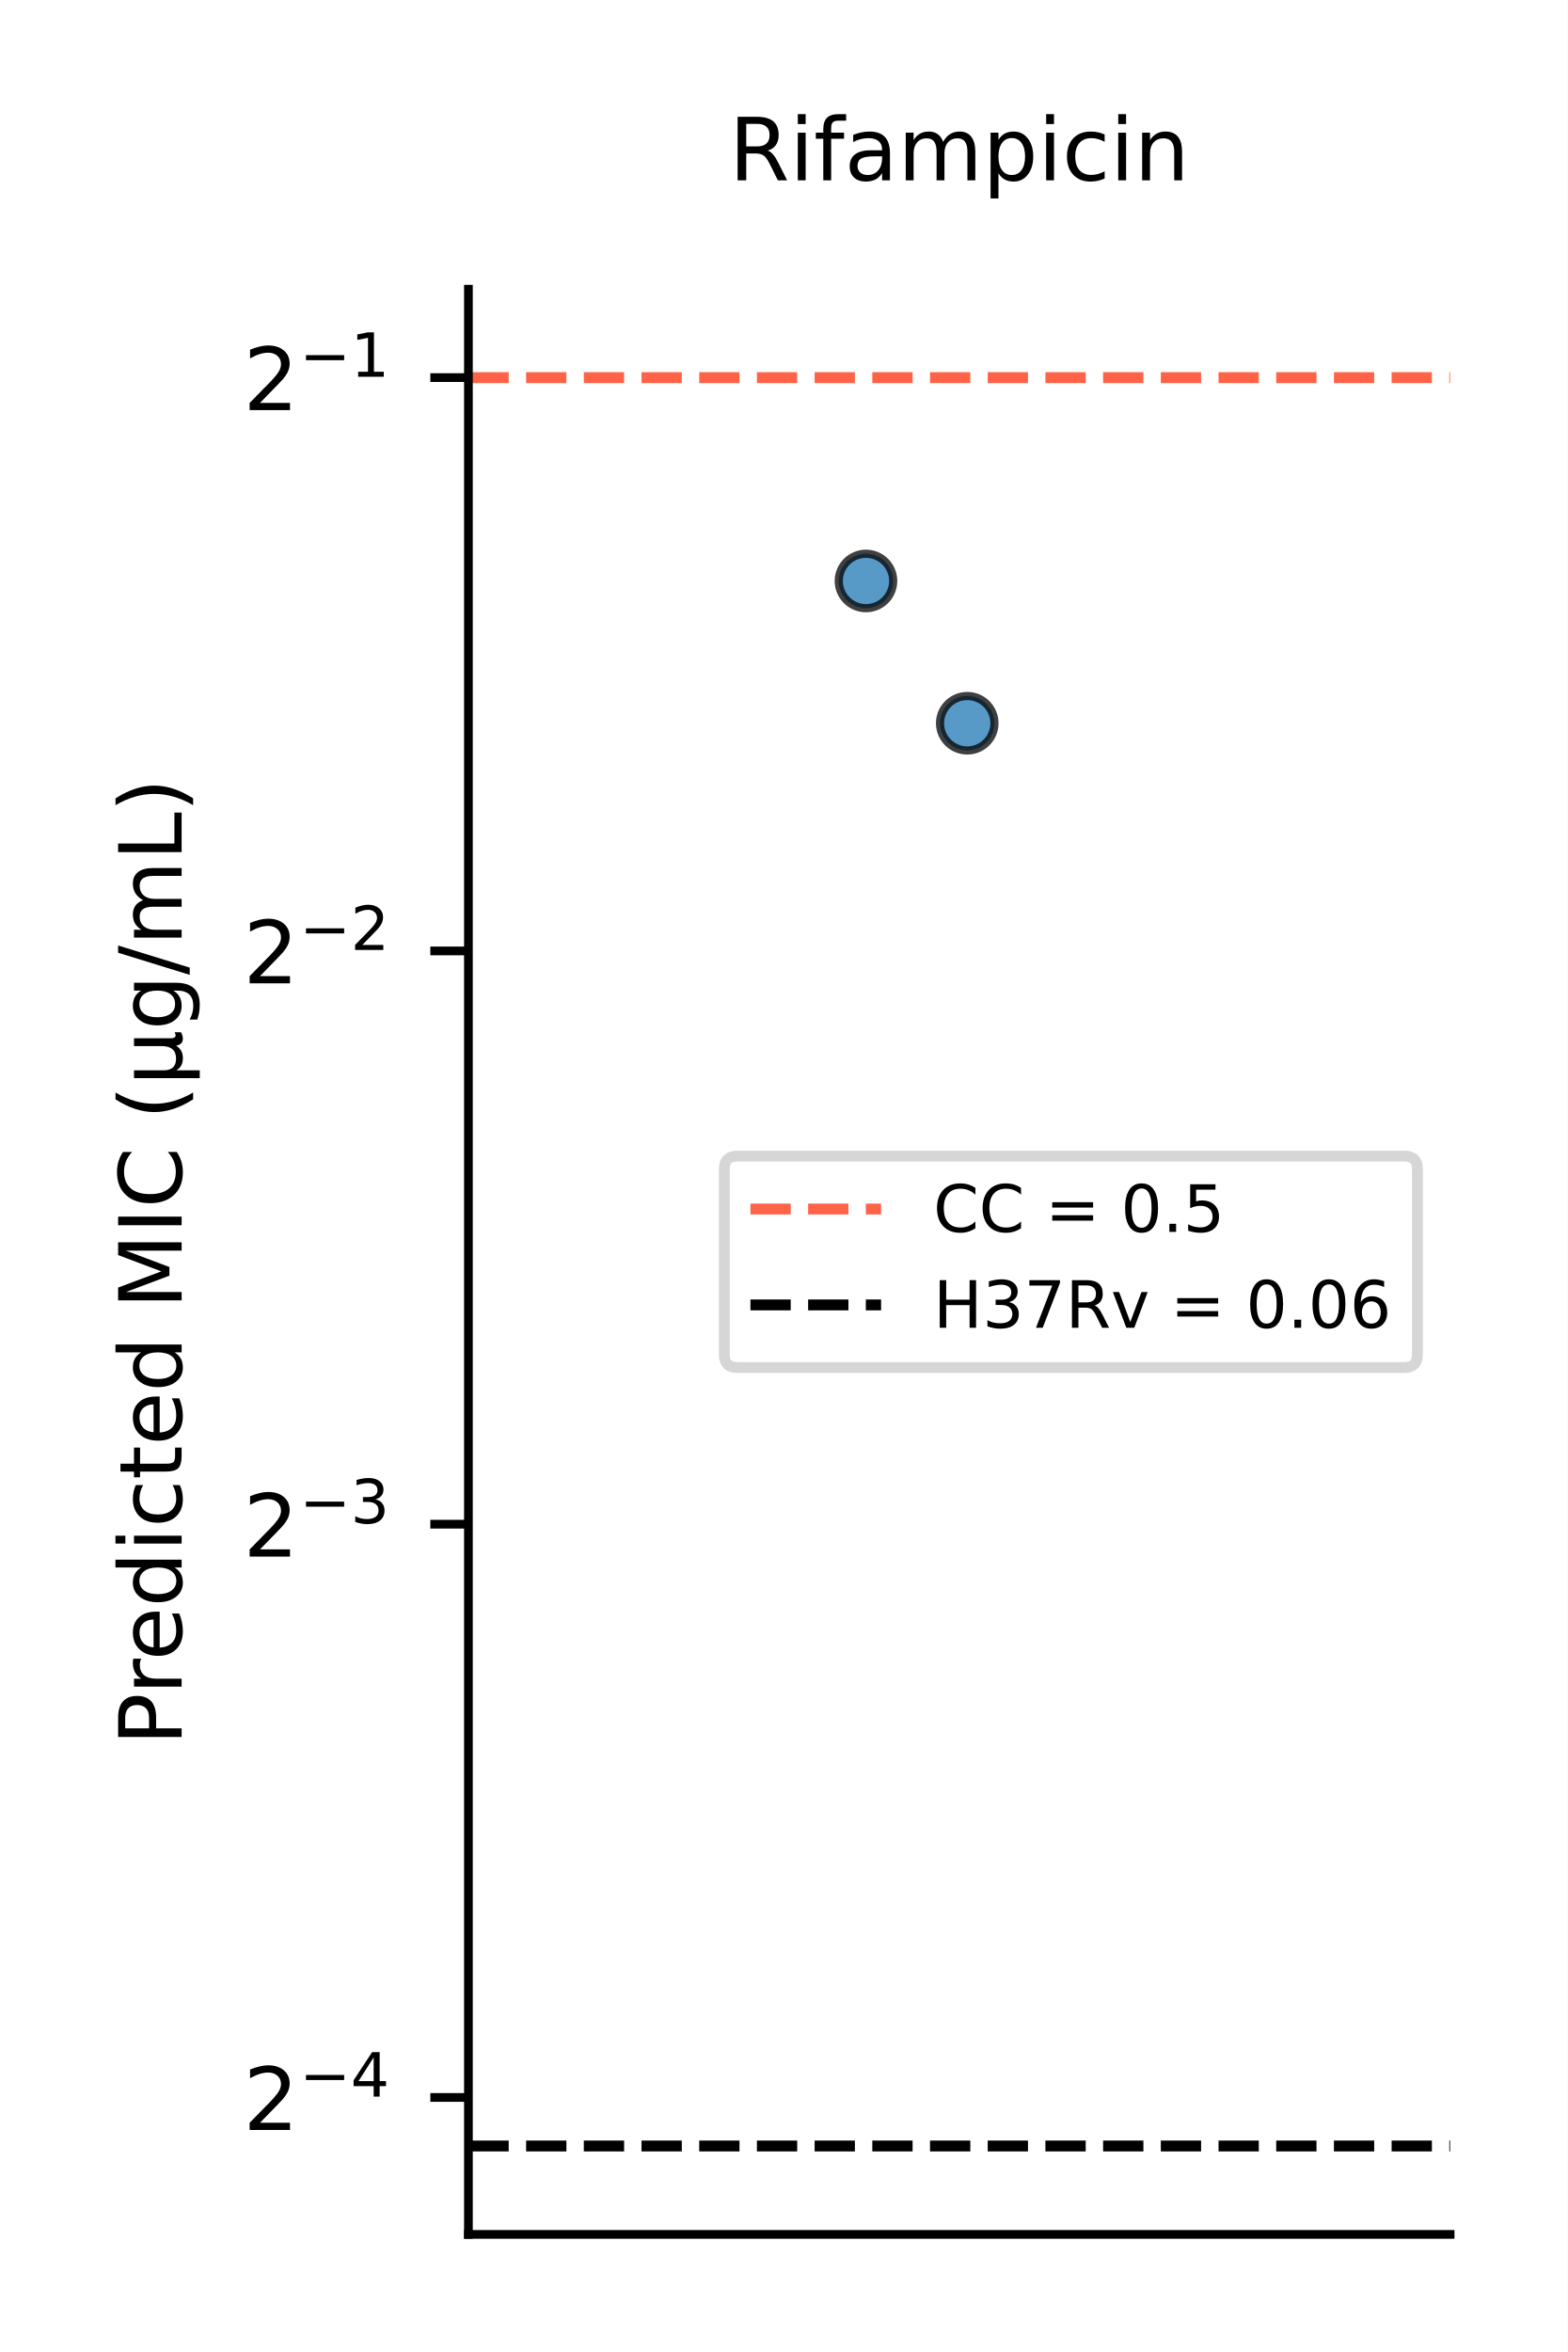
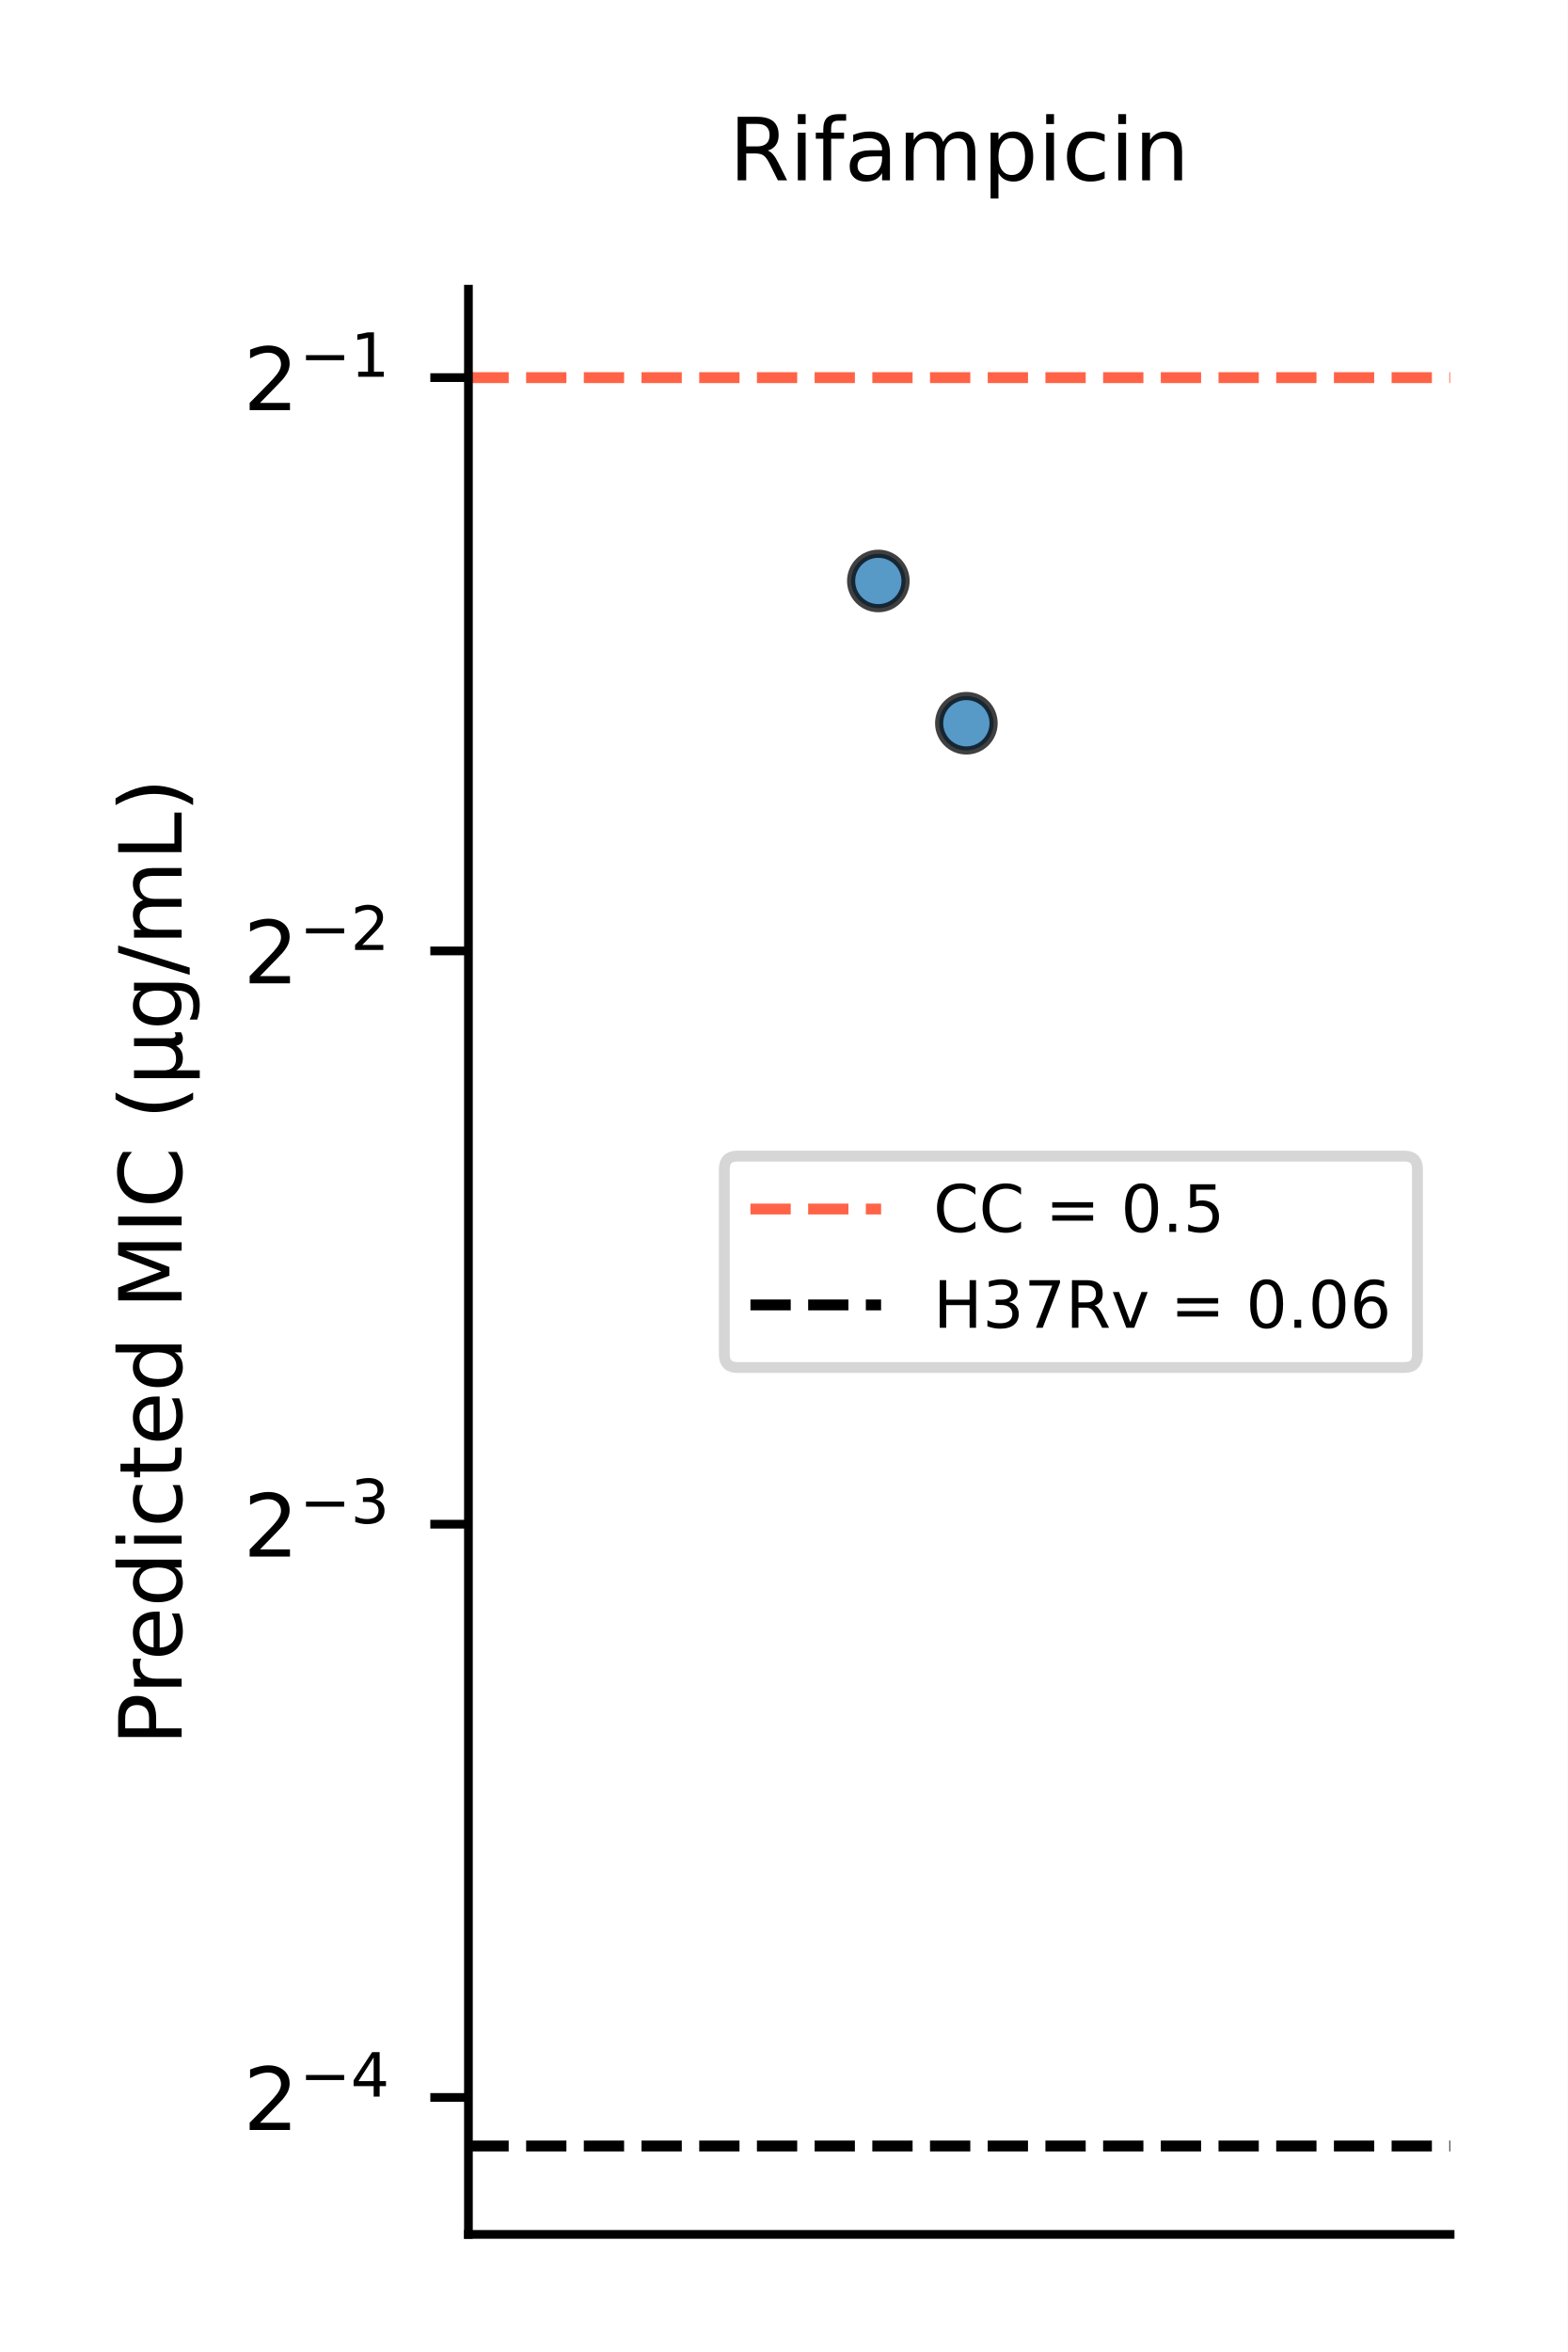
<svg xmlns="http://www.w3.org/2000/svg" xmlns:xlink="http://www.w3.org/1999/xlink" width="144pt" height="216pt" viewBox="0 0 144 216" version="1.1">
  <defs>
    <style type="text/css">*{stroke-linejoin: round; stroke-linecap: butt}</style>
  </defs>
  <g id="figure_1">
    <g id="patch_1">
      <path d="M 0 216  L 144 216  L 144 0  L 0 0  z " style="fill: #ffffff" />
    </g>
    <g id="axes_1">
      <g id="patch_2">
        <path d="M 43.027 205.2  L 133.2 205.2  L 133.2 26.56  L 43.027 26.56  z " style="fill: #ffffff" />
      </g>
      <g id="line2d_1">
-         <path d="M 43.027 34.68  L 133.2 34.68  " clip-path="url(#p212711ee74)" style="fill: none; stroke-dasharray: 3.7,1.6; stroke-dashoffset: 0; stroke: #ff6347" />
+         <path d="M 43.027 34.68  L 133.2 34.68  " clip-path="url(#p84d53dc415)" style="fill: none; stroke-dasharray: 3.7,1.6; stroke-dashoffset: 0; stroke: #ff6347" />
      </g>
      <g id="line2d_2">
-         <path d="M 43.027 197.08  L 133.2 197.08  " clip-path="url(#p212711ee74)" style="fill: none; stroke-dasharray: 3.7,1.6; stroke-dashoffset: 0; stroke: #000000" />
+         <path d="M 43.027 197.08  L 133.2 197.08  " clip-path="url(#p84d53dc415)" style="fill: none; stroke-dasharray: 3.7,1.6; stroke-dashoffset: 0; stroke: #000000" />
      </g>
      <g id="matplotlib.axis_1" />
      <g id="matplotlib.axis_2">
        <g id="ytick_1">
          <g id="line2d_3">
            <defs>
-               <path id="mb9d0993423" d="M 0 0  L -3.5 0  " style="stroke: #000000; stroke-width: 0.8" />
-             </defs>
-             <g>
-               <use xlink:href="#mb9d0993423" x="43.027" y="192.625" style="stroke: #000000; stroke-width: 0.8" />
+               <path id="m1d8cd1d846" d="M 0 0  L -3.5 0  " style="stroke: #000000; stroke-width: 0.8" />
+             </defs>
+             <g>
+               <use xlink:href="#m1d8cd1d846" x="43.027" y="192.625" style="stroke: #000000; stroke-width: 0.8" />
            </g>
          </g>
          <g id="text_1">
            <g transform="translate(22.34725 195.6641) scale(0.08 -0.08)">
              <defs>
                <path id="DejaVuSans-32" d="M 1228 531  L 3431 531  L 3431 0  L 469 0  L 469 531  Q 828 903 1448 1529  Q 2069 2156 2228 2338  Q 2531 2678 2651 2914  Q 2772 3150 2772 3378  Q 2772 3750 2511 3984  Q 2250 4219 1831 4219  Q 1534 4219 1204 4116  Q 875 4013 500 3803  L 500 4441  Q 881 4594 1212 4672  Q 1544 4750 1819 4750  Q 2544 4750 2975 4387  Q 3406 4025 3406 3419  Q 3406 3131 3298 2873  Q 3191 2616 2906 2266  Q 2828 2175 2409 1742  Q 1991 1309 1228 531  z " transform="scale(0.015625)" />
                <path id="DejaVuSans-2212" d="M 678 2272  L 4684 2272  L 4684 1741  L 678 1741  L 678 2272  z " transform="scale(0.015625)" />
                <path id="DejaVuSans-34" d="M 2419 4116  L 825 1625  L 2419 1625  L 2419 4116  z M 2253 4666  L 3047 4666  L 3047 1625  L 3713 1625  L 3713 1100  L 3047 1100  L 3047 0  L 2419 0  L 2419 1100  L 313 1100  L 313 1709  L 2253 4666  z " transform="scale(0.015625)" />
              </defs>
              <use xlink:href="#DejaVuSans-32" transform="translate(0 0.684375)" />
              <use xlink:href="#DejaVuSans-2212" transform="translate(64.58008 38.96563) scale(0.7)" />
              <use xlink:href="#DejaVuSans-34" transform="translate(123.2324 38.96563) scale(0.7)" />
            </g>
          </g>
        </g>
        <g id="ytick_2">
          <g id="line2d_4">
            <g>
-               <use xlink:href="#mb9d0993423" x="43.027" y="139.976" style="stroke: #000000; stroke-width: 0.8" />
+               <use xlink:href="#m1d8cd1d846" x="43.027" y="139.976" style="stroke: #000000; stroke-width: 0.8" />
            </g>
          </g>
          <g id="text_2">
            <g transform="translate(22.34725 143.0159) scale(0.08 -0.08)">
              <defs>
                <path id="DejaVuSans-33" d="M 2597 2516  Q 3050 2419 3304 2112  Q 3559 1806 3559 1356  Q 3559 666 3084 287  Q 2609 -91 1734 -91  Q 1441 -91 1130 -33  Q 819 25 488 141  L 488 750  Q 750 597 1062 519  Q 1375 441 1716 441  Q 2309 441 2620 675  Q 2931 909 2931 1356  Q 2931 1769 2642 2001  Q 2353 2234 1838 2234  L 1294 2234  L 1294 2753  L 1863 2753  Q 2328 2753 2575 2939  Q 2822 3125 2822 3475  Q 2822 3834 2567 4026  Q 2313 4219 1838 4219  Q 1578 4219 1281 4162  Q 984 4106 628 3988  L 628 4550  Q 988 4650 1302 4700  Q 1616 4750 1894 4750  Q 2613 4750 3031 4423  Q 3450 4097 3450 3541  Q 3450 3153 3228 2886  Q 3006 2619 2597 2516  z " transform="scale(0.015625)" />
              </defs>
              <use xlink:href="#DejaVuSans-32" transform="translate(0 0.765625)" />
              <use xlink:href="#DejaVuSans-2212" transform="translate(64.58008 39.04688) scale(0.7)" />
              <use xlink:href="#DejaVuSans-33" transform="translate(123.2324 39.04688) scale(0.7)" />
            </g>
          </g>
        </g>
        <g id="ytick_3">
          <g id="line2d_5">
            <g>
-               <use xlink:href="#mb9d0993423" x="43.027" y="87.328" style="stroke: #000000; stroke-width: 0.8" />
+               <use xlink:href="#m1d8cd1d846" x="43.027" y="87.328" style="stroke: #000000; stroke-width: 0.8" />
            </g>
          </g>
          <g id="text_3">
            <g transform="translate(22.34725 90.36762) scale(0.08 -0.08)">
              <use xlink:href="#DejaVuSans-32" transform="translate(0 0.765625)" />
              <use xlink:href="#DejaVuSans-2212" transform="translate(64.58008 39.04688) scale(0.7)" />
              <use xlink:href="#DejaVuSans-32" transform="translate(123.2324 39.04688) scale(0.7)" />
            </g>
          </g>
        </g>
        <g id="ytick_4">
          <g id="line2d_6">
            <g>
-               <use xlink:href="#mb9d0993423" x="43.027" y="34.68" style="stroke: #000000; stroke-width: 0.8" />
+               <use xlink:href="#m1d8cd1d846" x="43.027" y="34.68" style="stroke: #000000; stroke-width: 0.8" />
            </g>
          </g>
          <g id="text_4">
            <g transform="translate(22.34725 37.71937) scale(0.08 -0.08)">
              <defs>
                <path id="DejaVuSans-31" d="M 794 531  L 1825 531  L 1825 4091  L 703 3866  L 703 4441  L 1819 4666  L 2450 4666  L 2450 531  L 3481 531  L 3481 0  L 794 0  L 794 531  z " transform="scale(0.015625)" />
              </defs>
              <use xlink:href="#DejaVuSans-32" transform="translate(0 0.684375)" />
              <use xlink:href="#DejaVuSans-2212" transform="translate(64.58008 38.96563) scale(0.7)" />
              <use xlink:href="#DejaVuSans-31" transform="translate(123.2324 38.96563) scale(0.7)" />
            </g>
          </g>
        </g>
        <g id="text_5">
          <g transform="translate(16.6835 160.3013) rotate(-90) scale(0.08 -0.08)">
            <defs>
              <path id="DejaVuSans-50" d="M 1259 4147  L 1259 2394  L 2053 2394  Q 2494 2394 2734 2622  Q 2975 2850 2975 3272  Q 2975 3691 2734 3919  Q 2494 4147 2053 4147  L 1259 4147  z M 628 4666  L 2053 4666  Q 2838 4666 3239 4311  Q 3641 3956 3641 3272  Q 3641 2581 3239 2228  Q 2838 1875 2053 1875  L 1259 1875  L 1259 0  L 628 0  L 628 4666  z " transform="scale(0.015625)" />
              <path id="DejaVuSans-72" d="M 2631 2963  Q 2534 3019 2420 3045  Q 2306 3072 2169 3072  Q 1681 3072 1420 2755  Q 1159 2438 1159 1844  L 1159 0  L 581 0  L 581 3500  L 1159 3500  L 1159 2956  Q 1341 3275 1631 3429  Q 1922 3584 2338 3584  Q 2397 3584 2469 3576  Q 2541 3569 2628 3553  L 2631 2963  z " transform="scale(0.015625)" />
              <path id="DejaVuSans-65" d="M 3597 1894  L 3597 1613  L 953 1613  Q 991 1019 1311 708  Q 1631 397 2203 397  Q 2534 397 2845 478  Q 3156 559 3463 722  L 3463 178  Q 3153 47 2828 -22  Q 2503 -91 2169 -91  Q 1331 -91 842 396  Q 353 884 353 1716  Q 353 2575 817 3079  Q 1281 3584 2069 3584  Q 2775 3584 3186 3129  Q 3597 2675 3597 1894  z M 3022 2063  Q 3016 2534 2758 2815  Q 2500 3097 2075 3097  Q 1594 3097 1305 2825  Q 1016 2553 972 2059  L 3022 2063  z " transform="scale(0.015625)" />
              <path id="DejaVuSans-64" d="M 2906 2969  L 2906 4863  L 3481 4863  L 3481 0  L 2906 0  L 2906 525  Q 2725 213 2448 61  Q 2172 -91 1784 -91  Q 1150 -91 751 415  Q 353 922 353 1747  Q 353 2572 751 3078  Q 1150 3584 1784 3584  Q 2172 3584 2448 3432  Q 2725 3281 2906 2969  z M 947 1747  Q 947 1113 1208 752  Q 1469 391 1925 391  Q 2381 391 2643 752  Q 2906 1113 2906 1747  Q 2906 2381 2643 2742  Q 2381 3103 1925 3103  Q 1469 3103 1208 2742  Q 947 2381 947 1747  z " transform="scale(0.015625)" />
              <path id="DejaVuSans-69" d="M 603 3500  L 1178 3500  L 1178 0  L 603 0  L 603 3500  z M 603 4863  L 1178 4863  L 1178 4134  L 603 4134  L 603 4863  z " transform="scale(0.015625)" />
              <path id="DejaVuSans-63" d="M 3122 3366  L 3122 2828  Q 2878 2963 2633 3030  Q 2388 3097 2138 3097  Q 1578 3097 1268 2742  Q 959 2388 959 1747  Q 959 1106 1268 751  Q 1578 397 2138 397  Q 2388 397 2633 464  Q 2878 531 3122 666  L 3122 134  Q 2881 22 2623 -34  Q 2366 -91 2075 -91  Q 1284 -91 818 406  Q 353 903 353 1747  Q 353 2603 823 3093  Q 1294 3584 2113 3584  Q 2378 3584 2631 3529  Q 2884 3475 3122 3366  z " transform="scale(0.015625)" />
              <path id="DejaVuSans-74" d="M 1172 4494  L 1172 3500  L 2356 3500  L 2356 3053  L 1172 3053  L 1172 1153  Q 1172 725 1289 603  Q 1406 481 1766 481  L 2356 481  L 2356 0  L 1766 0  Q 1100 0 847 248  Q 594 497 594 1153  L 594 3053  L 172 3053  L 172 3500  L 594 3500  L 594 4494  L 1172 4494  z " transform="scale(0.015625)" />
              <path id="DejaVuSans-20" transform="scale(0.015625)" />
              <path id="DejaVuSans-4d" d="M 628 4666  L 1569 4666  L 2759 1491  L 3956 4666  L 4897 4666  L 4897 0  L 4281 0  L 4281 4097  L 3078 897  L 2444 897  L 1241 4097  L 1241 0  L 628 0  L 628 4666  z " transform="scale(0.015625)" />
              <path id="DejaVuSans-49" d="M 628 4666  L 1259 4666  L 1259 0  L 628 0  L 628 4666  z " transform="scale(0.015625)" />
              <path id="DejaVuSans-43" d="M 4122 4306  L 4122 3641  Q 3803 3938 3442 4084  Q 3081 4231 2675 4231  Q 1875 4231 1450 3742  Q 1025 3253 1025 2328  Q 1025 1406 1450 917  Q 1875 428 2675 428  Q 3081 428 3442 575  Q 3803 722 4122 1019  L 4122 359  Q 3791 134 3420 21  Q 3050 -91 2638 -91  Q 1578 -91 968 557  Q 359 1206 359 2328  Q 359 3453 968 4101  Q 1578 4750 2638 4750  Q 3056 4750 3426 4639  Q 3797 4528 4122 4306  z " transform="scale(0.015625)" />
              <path id="DejaVuSans-28" d="M 1984 4856  Q 1566 4138 1362 3434  Q 1159 2731 1159 2009  Q 1159 1288 1364 580  Q 1569 -128 1984 -844  L 1484 -844  Q 1016 -109 783 600  Q 550 1309 550 2009  Q 550 2706 781 3412  Q 1013 4119 1484 4856  L 1984 4856  z " transform="scale(0.015625)" />
              <path id="DejaVuSans-b5" d="M 544 -1331  L 544 3500  L 1119 3500  L 1119 1325  Q 1119 872 1334 640  Q 1550 409 1972 409  Q 2434 409 2667 671  Q 2900 934 2900 1459  L 2900 3500  L 3475 3500  L 3475 806  Q 3475 619 3529 530  Q 3584 441 3700 441  Q 3728 441 3778 458  Q 3828 475 3916 513  L 3916 50  Q 3788 -22 3673 -56  Q 3559 -91 3450 -91  Q 3234 -91 3106 31  Q 2978 153 2931 403  Q 2775 156 2548 32  Q 2322 -91 2016 -91  Q 1697 -91 1473 31  Q 1250 153 1119 397  L 1119 -1331  L 544 -1331  z " transform="scale(0.015625)" />
              <path id="DejaVuSans-67" d="M 2906 1791  Q 2906 2416 2648 2759  Q 2391 3103 1925 3103  Q 1463 3103 1205 2759  Q 947 2416 947 1791  Q 947 1169 1205 825  Q 1463 481 1925 481  Q 2391 481 2648 825  Q 2906 1169 2906 1791  z M 3481 434  Q 3481 -459 3084 -895  Q 2688 -1331 1869 -1331  Q 1566 -1331 1297 -1286  Q 1028 -1241 775 -1147  L 775 -588  Q 1028 -725 1275 -790  Q 1522 -856 1778 -856  Q 2344 -856 2625 -561  Q 2906 -266 2906 331  L 2906 616  Q 2728 306 2450 153  Q 2172 0 1784 0  Q 1141 0 747 490  Q 353 981 353 1791  Q 353 2603 747 3093  Q 1141 3584 1784 3584  Q 2172 3584 2450 3431  Q 2728 3278 2906 2969  L 2906 3500  L 3481 3500  L 3481 434  z " transform="scale(0.015625)" />
              <path id="DejaVuSans-2f" d="M 1625 4666  L 2156 4666  L 531 -594  L 0 -594  L 1625 4666  z " transform="scale(0.015625)" />
              <path id="DejaVuSans-6d" d="M 3328 2828  Q 3544 3216 3844 3400  Q 4144 3584 4550 3584  Q 5097 3584 5394 3201  Q 5691 2819 5691 2113  L 5691 0  L 5113 0  L 5113 2094  Q 5113 2597 4934 2840  Q 4756 3084 4391 3084  Q 3944 3084 3684 2787  Q 3425 2491 3425 1978  L 3425 0  L 2847 0  L 2847 2094  Q 2847 2600 2669 2842  Q 2491 3084 2119 3084  Q 1678 3084 1418 2786  Q 1159 2488 1159 1978  L 1159 0  L 581 0  L 581 3500  L 1159 3500  L 1159 2956  Q 1356 3278 1631 3431  Q 1906 3584 2284 3584  Q 2666 3584 2933 3390  Q 3200 3197 3328 2828  z " transform="scale(0.015625)" />
              <path id="DejaVuSans-4c" d="M 628 4666  L 1259 4666  L 1259 531  L 3531 531  L 3531 0  L 628 0  L 628 4666  z " transform="scale(0.015625)" />
              <path id="DejaVuSans-29" d="M 513 4856  L 1013 4856  Q 1481 4119 1714 3412  Q 1947 2706 1947 2009  Q 1947 1309 1714 600  Q 1481 -109 1013 -844  L 513 -844  Q 928 -128 1133 580  Q 1338 1288 1338 2009  Q 1338 2731 1133 3434  Q 928 4138 513 4856  z " transform="scale(0.015625)" />
            </defs>
            <use xlink:href="#DejaVuSans-50" />
            <use xlink:href="#DejaVuSans-72" x="58.553" />
            <use xlink:href="#DejaVuSans-65" x="97.416" />
            <use xlink:href="#DejaVuSans-64" x="158.939" />
            <use xlink:href="#DejaVuSans-69" x="222.416" />
            <use xlink:href="#DejaVuSans-63" x="250.199" />
            <use xlink:href="#DejaVuSans-74" x="305.18" />
            <use xlink:href="#DejaVuSans-65" x="344.389" />
            <use xlink:href="#DejaVuSans-64" x="405.912" />
            <use xlink:href="#DejaVuSans-20" x="469.389" />
            <use xlink:href="#DejaVuSans-4d" x="501.176" />
            <use xlink:href="#DejaVuSans-49" x="587.455" />
            <use xlink:href="#DejaVuSans-43" x="616.947" />
            <use xlink:href="#DejaVuSans-20" x="686.771" />
            <use xlink:href="#DejaVuSans-28" x="718.559" />
            <use xlink:href="#DejaVuSans-b5" x="757.572" />
            <use xlink:href="#DejaVuSans-67" x="821.195" />
            <use xlink:href="#DejaVuSans-2f" x="884.672" />
            <use xlink:href="#DejaVuSans-6d" x="918.363" />
            <use xlink:href="#DejaVuSans-4c" x="1015.775" />
            <use xlink:href="#DejaVuSans-29" x="1071.488" />
          </g>
        </g>
      </g>
      <g id="patch_3">
        <path d="M 43.027 205.2  L 43.027 26.56  " style="fill: none; stroke: #000000; stroke-width: 0.8; stroke-linejoin: miter; stroke-linecap: square" />
      </g>
      <g id="patch_4">
        <path d="M 43.027 205.2  L 133.2 205.2  " style="fill: none; stroke: #000000; stroke-width: 0.8; stroke-linejoin: miter; stroke-linecap: square" />
      </g>
      <g id="PathCollection_1">
        <defs>
-           <path id="mdb5db061e6" d="M 0 2.5  C 0.663 2.5 1.299 2.237 1.768 1.768  C 2.237 1.299 2.5 0.663 2.5 0  C 2.5 -0.663 2.237 -1.299 1.768 -1.768  C 1.299 -2.237 0.663 -2.5 0 -2.5  C -0.663 -2.5 -1.299 -2.237 -1.768 -1.768  C -2.237 -1.299 -2.5 -0.663 -2.5 0  C -2.5 0.663 -2.237 1.299 -1.768 1.768  C -1.299 2.237 -0.663 2.5 0 2.5  z " style="stroke: #000000; stroke-opacity: 0.75; stroke-width: 0.75" />
+           <path id="mf0ecfed3be" d="M 0 2.5  C 0.663 2.5 1.299 2.237 1.768 1.768  C 2.237 1.299 2.5 0.663 2.5 0  C 2.5 -0.663 2.237 -1.299 1.768 -1.768  C 1.299 -2.237 0.663 -2.5 0 -2.5  C -0.663 -2.5 -1.299 -2.237 -1.768 -1.768  C -2.237 -1.299 -2.5 -0.663 -2.5 0  C -2.5 0.663 -2.237 1.299 -1.768 1.768  C -1.299 2.237 -0.663 2.5 0 2.5  z " style="stroke: #000000; stroke-opacity: 0.75; stroke-width: 0.75" />
        </defs>
-         <g clip-path="url(#p212711ee74)">
-           <use xlink:href="#mdb5db061e6" x="88.846" y="66.42" style="fill: #1f77b4; fill-opacity: 0.75; stroke: #000000; stroke-opacity: 0.75; stroke-width: 0.75" />
-           <use xlink:href="#mdb5db061e6" x="79.544" y="53.354" style="fill: #1f77b4; fill-opacity: 0.75; stroke: #000000; stroke-opacity: 0.75; stroke-width: 0.75" />
+         <g clip-path="url(#p84d53dc415)">
+           <use xlink:href="#mf0ecfed3be" x="88.766" y="66.42" style="fill: #1f77b4; fill-opacity: 0.75; stroke: #000000; stroke-opacity: 0.75; stroke-width: 0.75" />
+           <use xlink:href="#mf0ecfed3be" x="80.68" y="53.354" style="fill: #1f77b4; fill-opacity: 0.75; stroke: #000000; stroke-opacity: 0.75; stroke-width: 0.75" />
        </g>
      </g>
      <g id="text_6">
        <g transform="translate(66.97112 16.56) scale(0.08 -0.08)">
          <defs>
            <path id="DejaVuSans-52" d="M 2841 2188  Q 3044 2119 3236 1894  Q 3428 1669 3622 1275  L 4263 0  L 3584 0  L 2988 1197  Q 2756 1666 2539 1819  Q 2322 1972 1947 1972  L 1259 1972  L 1259 0  L 628 0  L 628 4666  L 2053 4666  Q 2853 4666 3247 4331  Q 3641 3997 3641 3322  Q 3641 2881 3436 2590  Q 3231 2300 2841 2188  z M 1259 4147  L 1259 2491  L 2053 2491  Q 2509 2491 2742 2702  Q 2975 2913 2975 3322  Q 2975 3731 2742 3939  Q 2509 4147 2053 4147  L 1259 4147  z " transform="scale(0.015625)" />
            <path id="DejaVuSans-66" d="M 2375 4863  L 2375 4384  L 1825 4384  Q 1516 4384 1395 4259  Q 1275 4134 1275 3809  L 1275 3500  L 2222 3500  L 2222 3053  L 1275 3053  L 1275 0  L 697 0  L 697 3053  L 147 3053  L 147 3500  L 697 3500  L 697 3744  Q 697 4328 969 4595  Q 1241 4863 1831 4863  L 2375 4863  z " transform="scale(0.015625)" />
            <path id="DejaVuSans-61" d="M 2194 1759  Q 1497 1759 1228 1600  Q 959 1441 959 1056  Q 959 750 1161 570  Q 1363 391 1709 391  Q 2188 391 2477 730  Q 2766 1069 2766 1631  L 2766 1759  L 2194 1759  z M 3341 1997  L 3341 0  L 2766 0  L 2766 531  Q 2569 213 2275 61  Q 1981 -91 1556 -91  Q 1019 -91 701 211  Q 384 513 384 1019  Q 384 1609 779 1909  Q 1175 2209 1959 2209  L 2766 2209  L 2766 2266  Q 2766 2663 2505 2880  Q 2244 3097 1772 3097  Q 1472 3097 1187 3025  Q 903 2953 641 2809  L 641 3341  Q 956 3463 1253 3523  Q 1550 3584 1831 3584  Q 2591 3584 2966 3190  Q 3341 2797 3341 1997  z " transform="scale(0.015625)" />
            <path id="DejaVuSans-70" d="M 1159 525  L 1159 -1331  L 581 -1331  L 581 3500  L 1159 3500  L 1159 2969  Q 1341 3281 1617 3432  Q 1894 3584 2278 3584  Q 2916 3584 3314 3078  Q 3713 2572 3713 1747  Q 3713 922 3314 415  Q 2916 -91 2278 -91  Q 1894 -91 1617 61  Q 1341 213 1159 525  z M 3116 1747  Q 3116 2381 2855 2742  Q 2594 3103 2138 3103  Q 1681 3103 1420 2742  Q 1159 2381 1159 1747  Q 1159 1113 1420 752  Q 1681 391 2138 391  Q 2594 391 2855 752  Q 3116 1113 3116 1747  z " transform="scale(0.015625)" />
            <path id="DejaVuSans-6e" d="M 3513 2113  L 3513 0  L 2938 0  L 2938 2094  Q 2938 2591 2744 2837  Q 2550 3084 2163 3084  Q 1697 3084 1428 2787  Q 1159 2491 1159 1978  L 1159 0  L 581 0  L 581 3500  L 1159 3500  L 1159 2956  Q 1366 3272 1645 3428  Q 1925 3584 2291 3584  Q 2894 3584 3203 3211  Q 3513 2838 3513 2113  z " transform="scale(0.015625)" />
          </defs>
          <use xlink:href="#DejaVuSans-52" />
          <use xlink:href="#DejaVuSans-69" x="69.482" />
          <use xlink:href="#DejaVuSans-66" x="97.266" />
          <use xlink:href="#DejaVuSans-61" x="132.471" />
          <use xlink:href="#DejaVuSans-6d" x="193.75" />
          <use xlink:href="#DejaVuSans-70" x="291.162" />
          <use xlink:href="#DejaVuSans-69" x="354.639" />
          <use xlink:href="#DejaVuSans-63" x="382.422" />
          <use xlink:href="#DejaVuSans-69" x="437.402" />
          <use xlink:href="#DejaVuSans-6e" x="465.186" />
        </g>
      </g>
      <g id="legend_1">
        <g id="patch_5">
          <path d="M 67.732 125.587  L 129 125.587  Q 130.2 125.587 130.2 124.387  L 130.2 107.373  Q 130.2 106.173 129 106.173  L 67.732 106.173  Q 66.532 106.173 66.532 107.373  L 66.532 124.387  Q 66.532 125.587 67.732 125.587  z " style="fill: #ffffff; opacity: 0.8; stroke: #cccccc; stroke-linejoin: miter" />
        </g>
        <g id="line2d_7">
          <path d="M 68.932 111.032  L 74.932 111.032  L 80.932 111.032  " style="fill: none; stroke-dasharray: 3.7,1.6; stroke-dashoffset: 0; stroke: #ff6347" />
        </g>
        <g id="text_7">
          <g transform="translate(85.73156 113.1322) scale(0.06 -0.06)">
            <defs>
              <path id="DejaVuSans-3d" d="M 678 2906  L 4684 2906  L 4684 2381  L 678 2381  L 678 2906  z M 678 1631  L 4684 1631  L 4684 1100  L 678 1100  L 678 1631  z " transform="scale(0.015625)" />
              <path id="DejaVuSans-30" d="M 2034 4250  Q 1547 4250 1301 3770  Q 1056 3291 1056 2328  Q 1056 1369 1301 889  Q 1547 409 2034 409  Q 2525 409 2770 889  Q 3016 1369 3016 2328  Q 3016 3291 2770 3770  Q 2525 4250 2034 4250  z M 2034 4750  Q 2819 4750 3233 4129  Q 3647 3509 3647 2328  Q 3647 1150 3233 529  Q 2819 -91 2034 -91  Q 1250 -91 836 529  Q 422 1150 422 2328  Q 422 3509 836 4129  Q 1250 4750 2034 4750  z " transform="scale(0.015625)" />
              <path id="DejaVuSans-2e" d="M 684 794  L 1344 794  L 1344 0  L 684 0  L 684 794  z " transform="scale(0.015625)" />
              <path id="DejaVuSans-35" d="M 691 4666  L 3169 4666  L 3169 4134  L 1269 4134  L 1269 2991  Q 1406 3038 1543 3061  Q 1681 3084 1819 3084  Q 2600 3084 3056 2656  Q 3513 2228 3513 1497  Q 3513 744 3044 326  Q 2575 -91 1722 -91  Q 1428 -91 1123 -41  Q 819 9 494 109  L 494 744  Q 775 591 1075 516  Q 1375 441 1709 441  Q 2250 441 2565 725  Q 2881 1009 2881 1497  Q 2881 1984 2565 2268  Q 2250 2553 1709 2553  Q 1456 2553 1204 2497  Q 953 2441 691 2322  L 691 4666  z " transform="scale(0.015625)" />
            </defs>
            <use xlink:href="#DejaVuSans-43" />
            <use xlink:href="#DejaVuSans-43" x="69.824" />
            <use xlink:href="#DejaVuSans-20" x="139.648" />
            <use xlink:href="#DejaVuSans-3d" x="171.436" />
            <use xlink:href="#DejaVuSans-20" x="255.225" />
            <use xlink:href="#DejaVuSans-30" x="287.012" />
            <use xlink:href="#DejaVuSans-2e" x="350.635" />
            <use xlink:href="#DejaVuSans-35" x="382.422" />
          </g>
        </g>
        <g id="line2d_8">
          <path d="M 68.932 119.839  L 74.932 119.839  L 80.932 119.839  " style="fill: none; stroke-dasharray: 3.7,1.6; stroke-dashoffset: 0; stroke: #000000" />
        </g>
        <g id="text_8">
          <g transform="translate(85.73156 121.9391) scale(0.06 -0.06)">
            <defs>
              <path id="DejaVuSans-48" d="M 628 4666  L 1259 4666  L 1259 2753  L 3553 2753  L 3553 4666  L 4184 4666  L 4184 0  L 3553 0  L 3553 2222  L 1259 2222  L 1259 0  L 628 0  L 628 4666  z " transform="scale(0.015625)" />
              <path id="DejaVuSans-37" d="M 525 4666  L 3525 4666  L 3525 4397  L 1831 0  L 1172 0  L 2766 4134  L 525 4134  L 525 4666  z " transform="scale(0.015625)" />
              <path id="DejaVuSans-76" d="M 191 3500  L 800 3500  L 1894 563  L 2988 3500  L 3597 3500  L 2284 0  L 1503 0  L 191 3500  z " transform="scale(0.015625)" />
              <path id="DejaVuSans-36" d="M 2113 2584  Q 1688 2584 1439 2293  Q 1191 2003 1191 1497  Q 1191 994 1439 701  Q 1688 409 2113 409  Q 2538 409 2786 701  Q 3034 994 3034 1497  Q 3034 2003 2786 2293  Q 2538 2584 2113 2584  z M 3366 4563  L 3366 3988  Q 3128 4100 2886 4159  Q 2644 4219 2406 4219  Q 1781 4219 1451 3797  Q 1122 3375 1075 2522  Q 1259 2794 1537 2939  Q 1816 3084 2150 3084  Q 2853 3084 3261 2657  Q 3669 2231 3669 1497  Q 3669 778 3244 343  Q 2819 -91 2113 -91  Q 1303 -91 875 529  Q 447 1150 447 2328  Q 447 3434 972 4092  Q 1497 4750 2381 4750  Q 2619 4750 2861 4703  Q 3103 4656 3366 4563  z " transform="scale(0.015625)" />
            </defs>
            <use xlink:href="#DejaVuSans-48" />
            <use xlink:href="#DejaVuSans-33" x="75.195" />
            <use xlink:href="#DejaVuSans-37" x="138.818" />
            <use xlink:href="#DejaVuSans-52" x="202.441" />
            <use xlink:href="#DejaVuSans-76" x="271.924" />
            <use xlink:href="#DejaVuSans-20" x="331.104" />
            <use xlink:href="#DejaVuSans-3d" x="362.891" />
            <use xlink:href="#DejaVuSans-20" x="446.68" />
            <use xlink:href="#DejaVuSans-30" x="478.467" />
            <use xlink:href="#DejaVuSans-2e" x="542.09" />
            <use xlink:href="#DejaVuSans-30" x="573.877" />
            <use xlink:href="#DejaVuSans-36" x="637.5" />
          </g>
        </g>
      </g>
    </g>
  </g>
  <defs>
-     <clipPath id="p212711ee74">
+     <clipPath id="p84d53dc415">
      <rect x="43.027" y="26.56" width="90.173" height="178.64" />
    </clipPath>
  </defs>
</svg>
